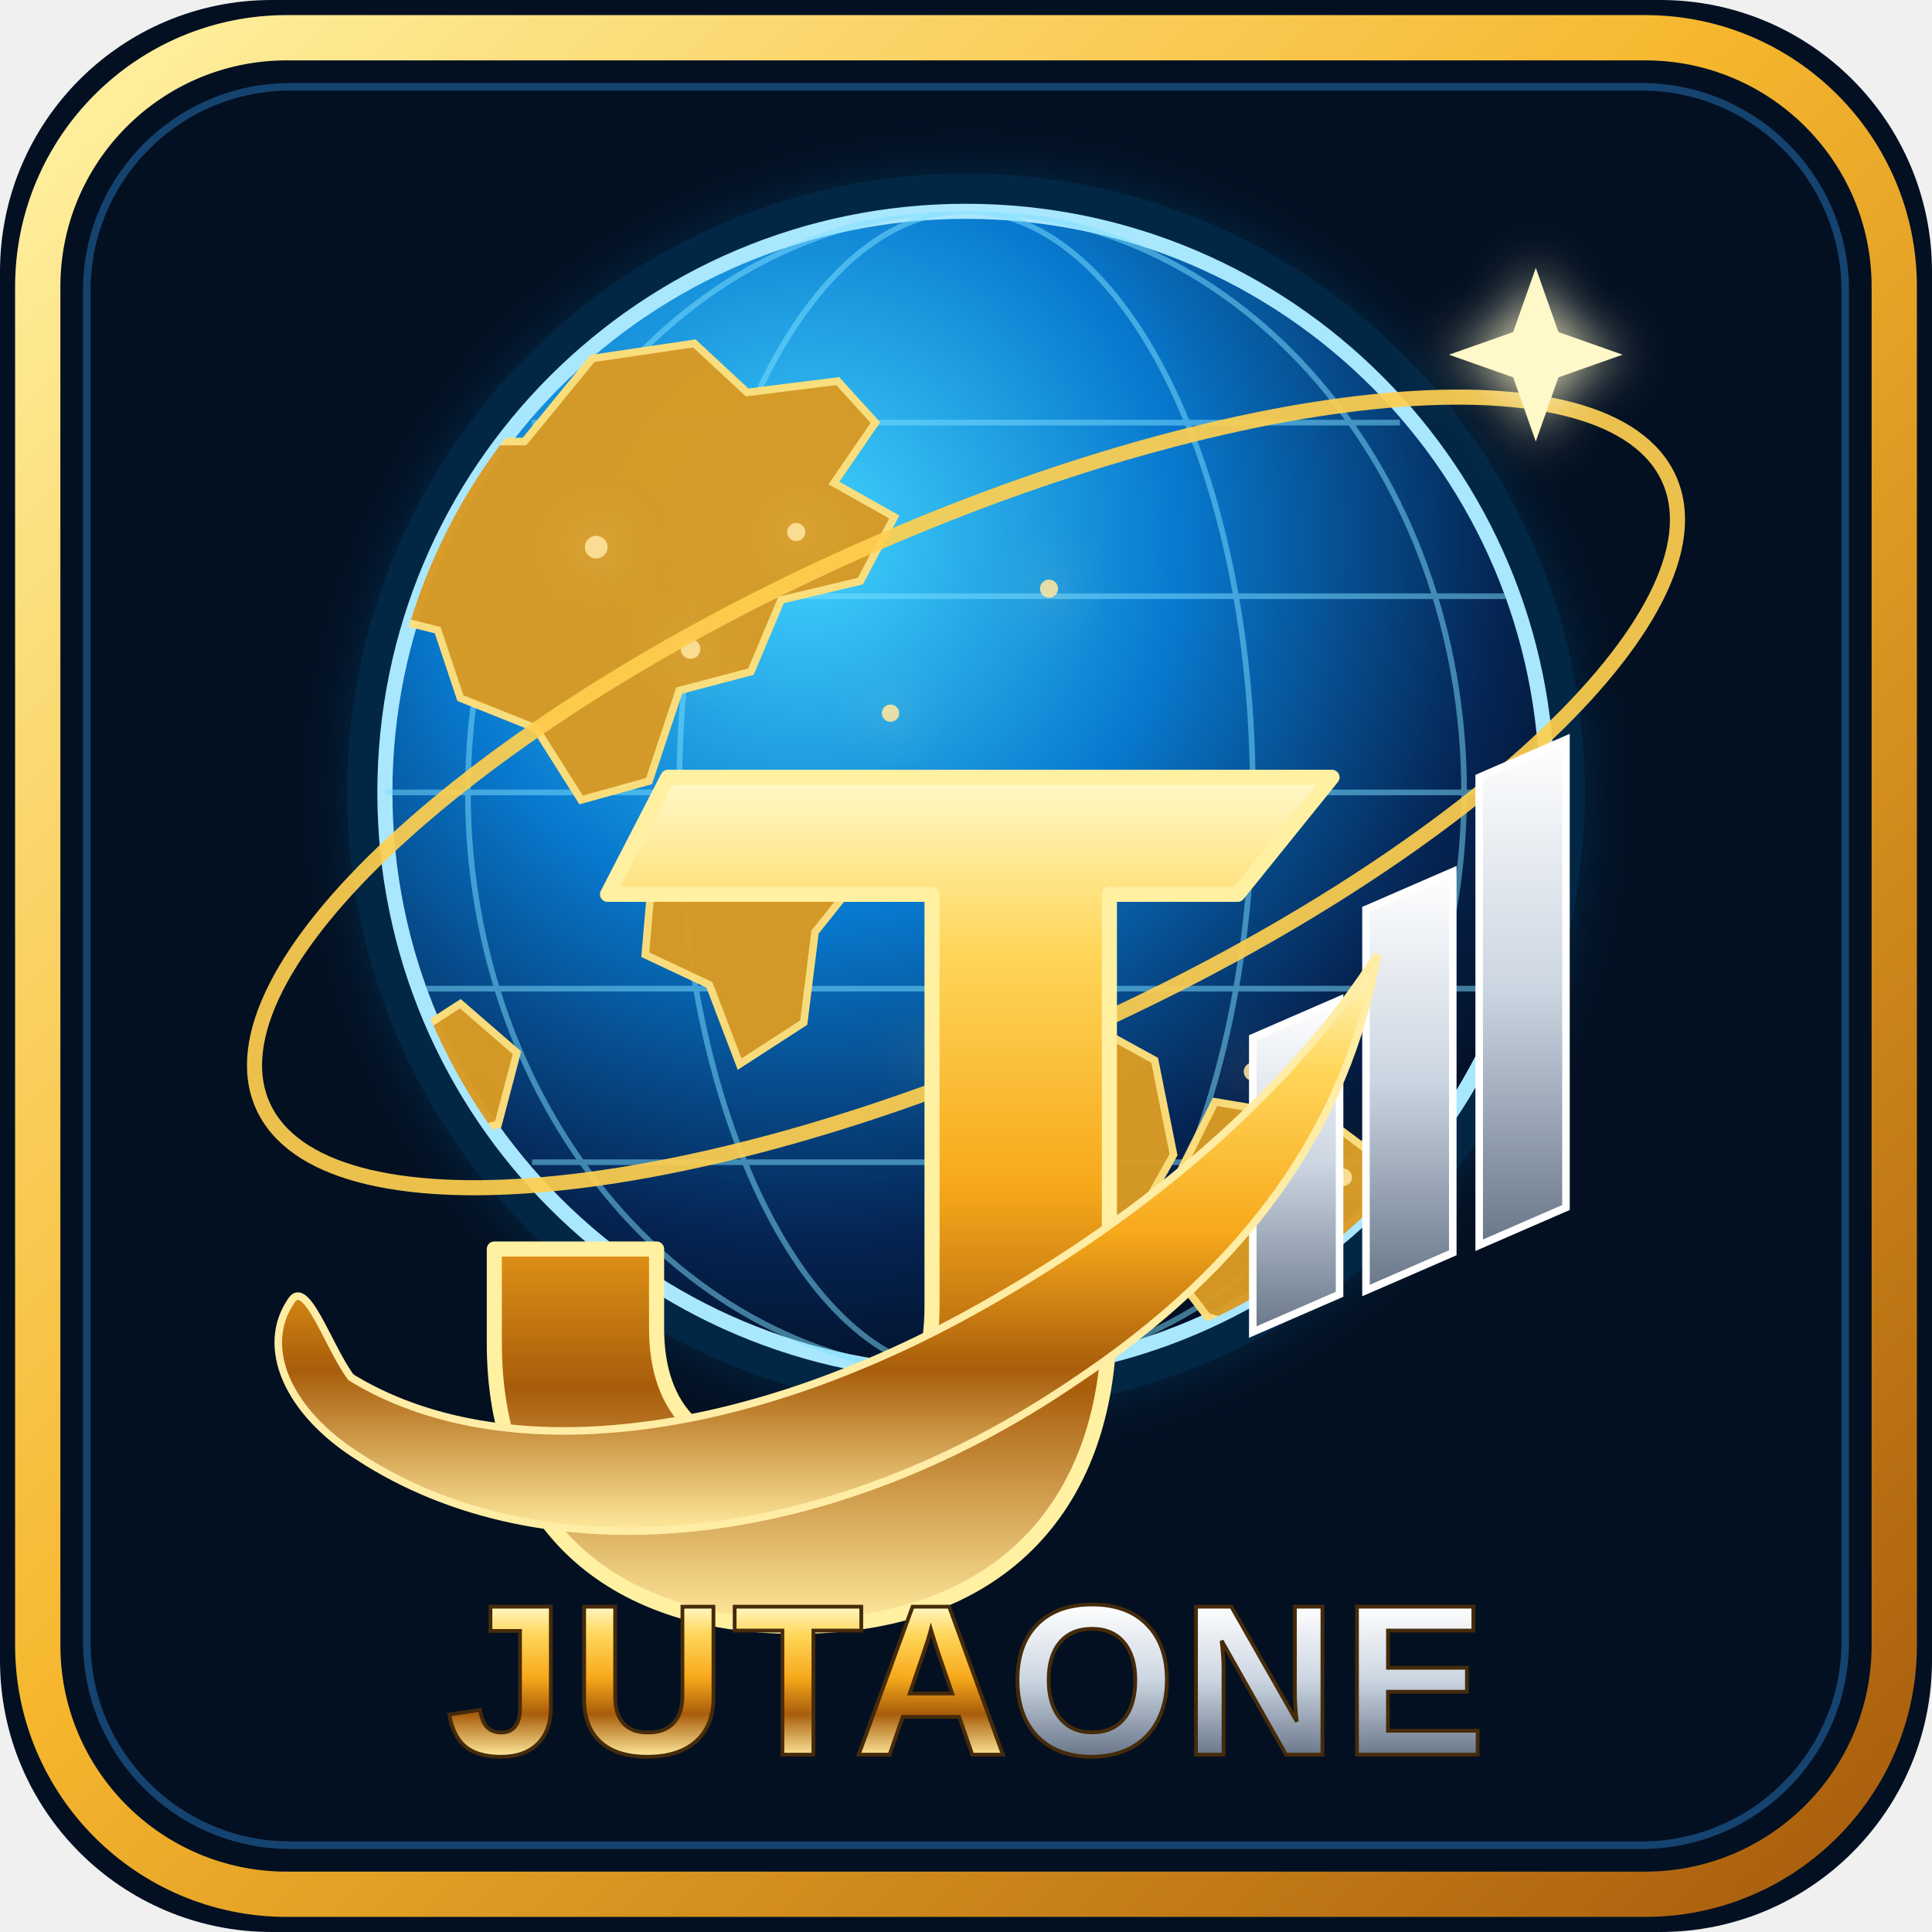
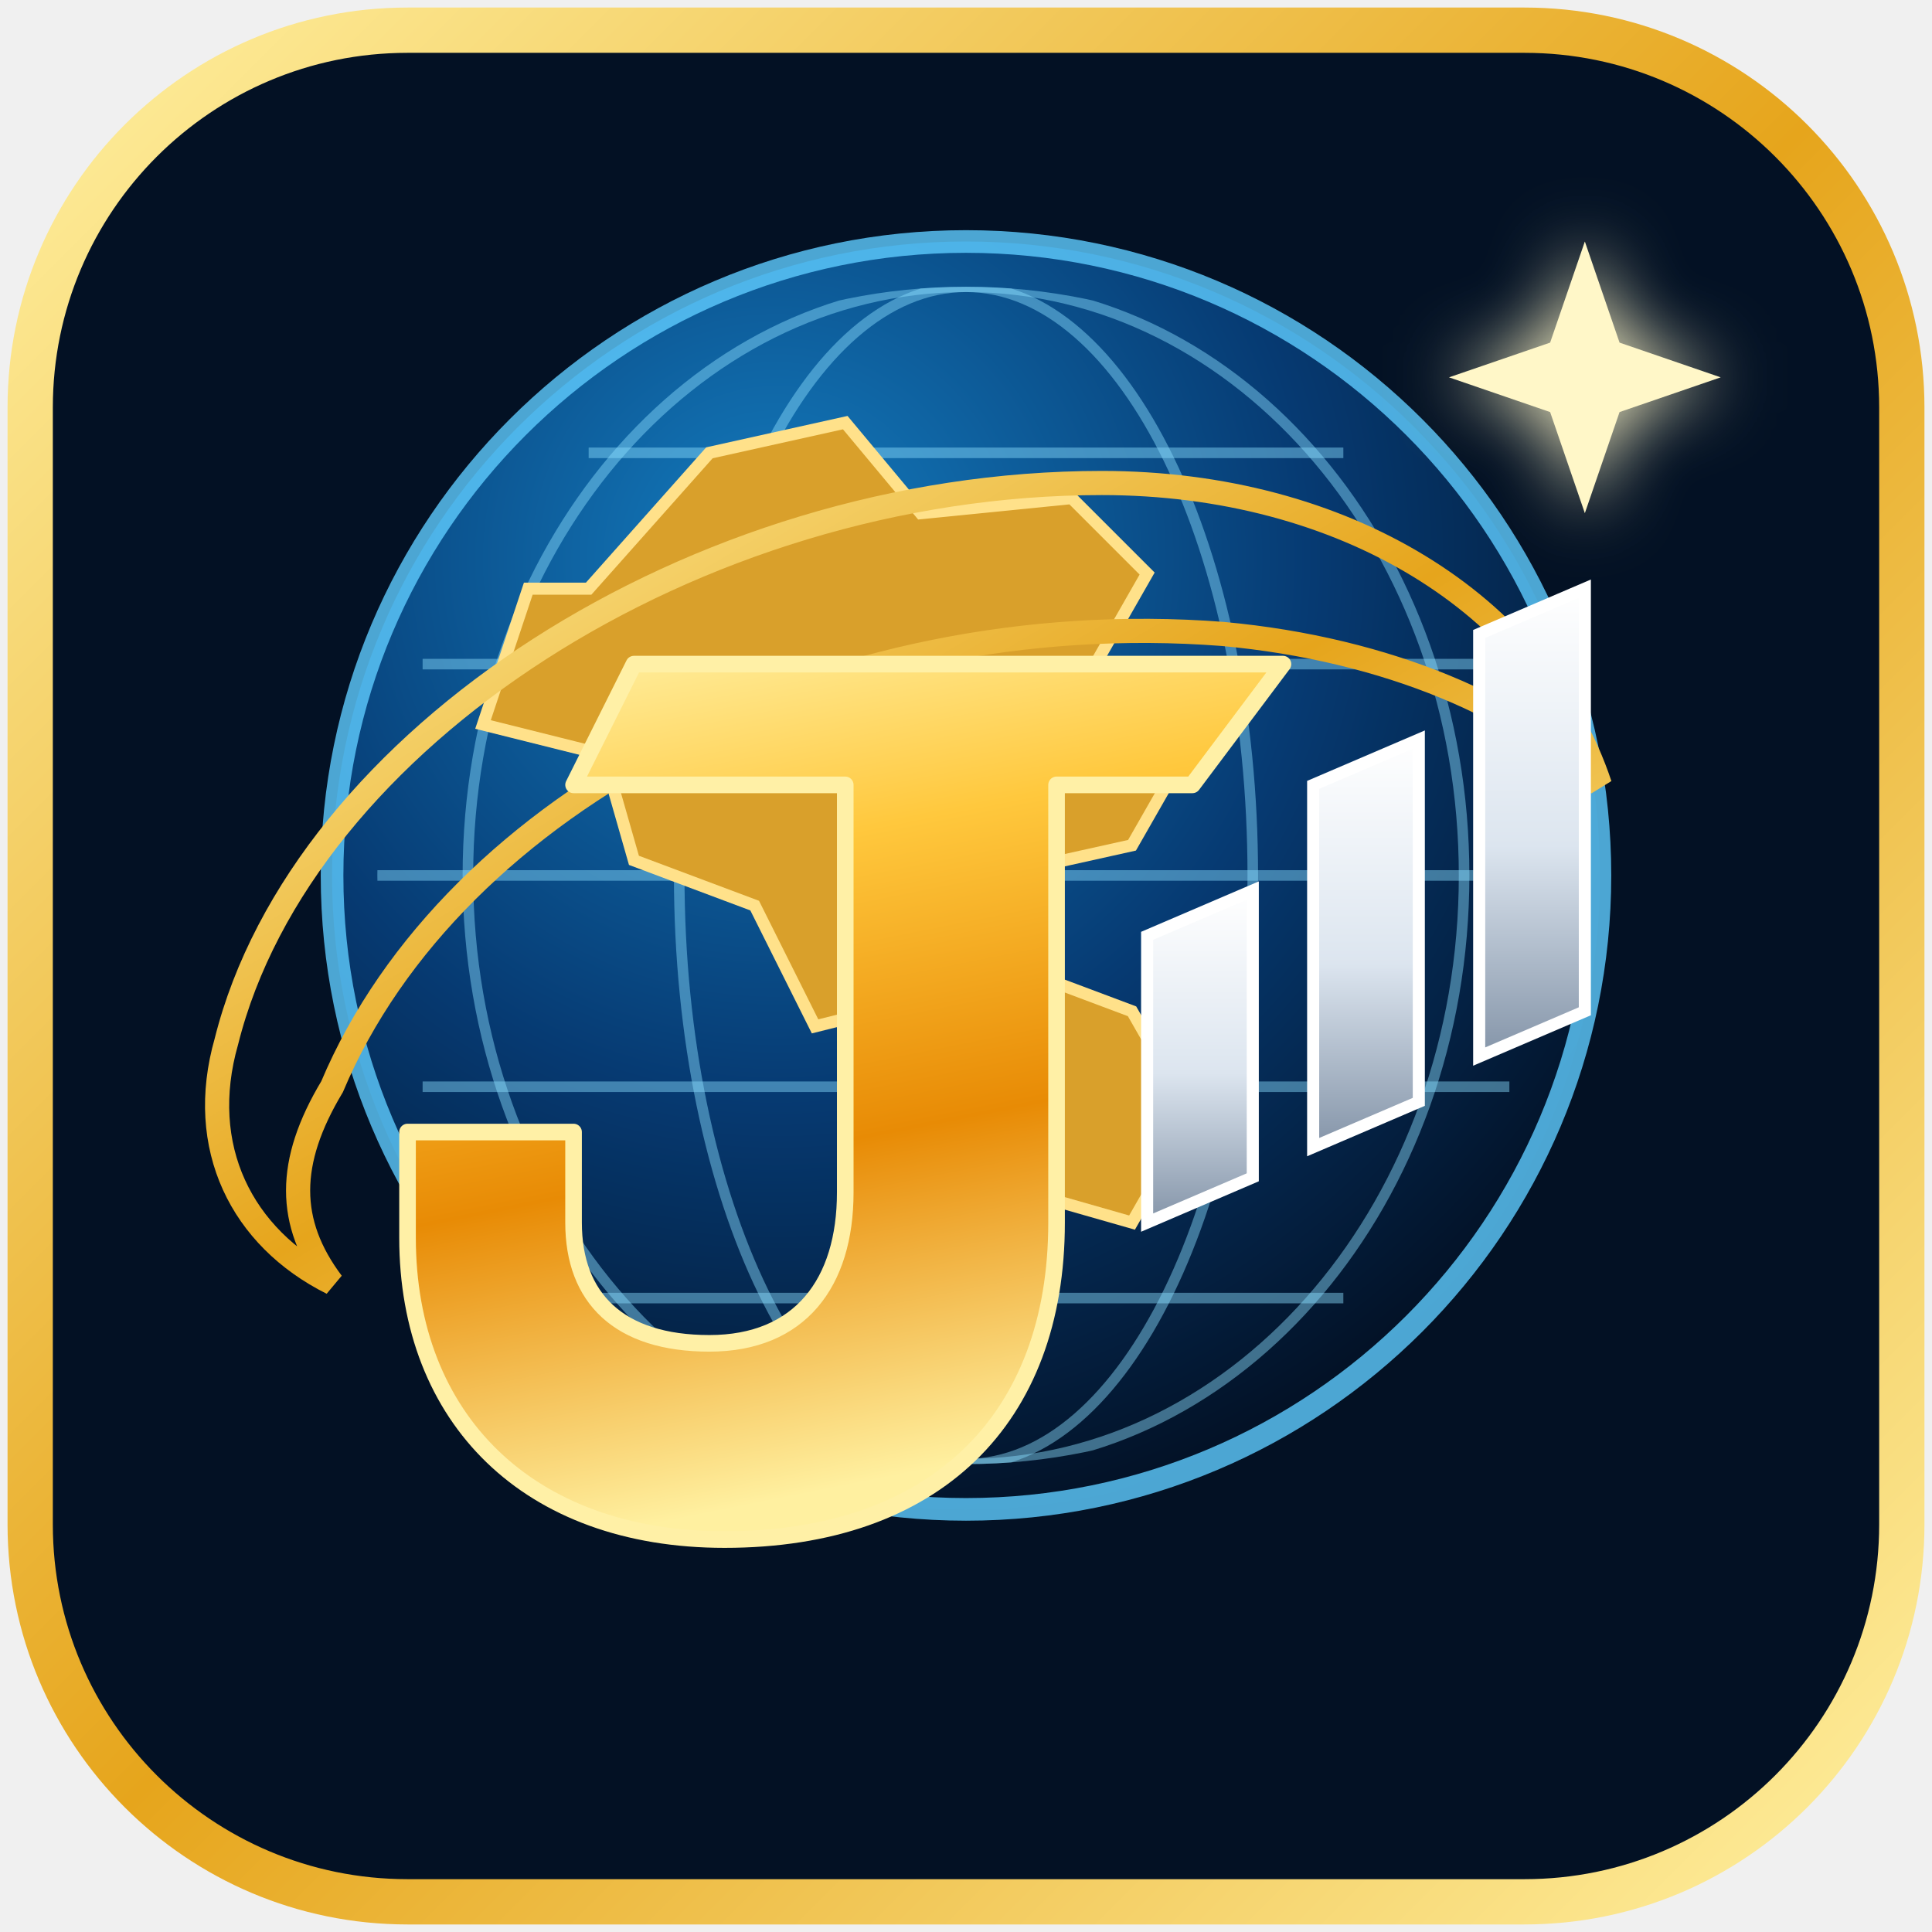
- <svg xmlns="http://www.w3.org/2000/svg" viewBox="0 0 512 512" role="img" aria-labelledby="title">
+ <svg xmlns="http://www.w3.org/2000/svg" viewBox="0 0 128 128">
  <defs>
-     <linearGradient id="gold" x1="0" y1="0" x2="0" y2="1">
-       <stop offset="0" stop-color="#fff9c9" />
-       <stop offset=".2" stop-color="#ffd65a" />
-       <stop offset=".48" stop-color="#f7a91b" />
-       <stop offset=".72" stop-color="#a85d0b" />
-       <stop offset="1" stop-color="#ffe99c" />
+     <linearGradient id="g" x1="0" y1="0" x2="0.2" y2="1">
+       <stop stop-color="#fff2a8" />
+       <stop offset=".28" stop-color="#ffc83d" />
+       <stop offset=".62" stop-color="#e88b05" />
+       <stop offset="1" stop-color="#fff0a0" />
    </linearGradient>
-     <linearGradient id="silver" x1="0" y1="0" x2="0" y2="1">
-       <stop offset="0" stop-color="#ffffff" />
-       <stop offset=".5" stop-color="#cbd5e1" />
-       <stop offset="1" stop-color="#687689" />
+     <linearGradient id="s" x1="0" y1="0" x2="0" y2="1">
+       <stop stop-color="#fff" />
+       <stop offset=".55" stop-color="#dce5ef" />
+       <stop offset="1" stop-color="#8494a8" />
    </linearGradient>
-     <radialGradient id="ocean" cx="36%" cy="28%" r="78%">
-       <stop offset="0" stop-color="#42d4ff" />
-       <stop offset=".42" stop-color="#0879ce" />
-       <stop offset=".78" stop-color="#052452" />
-       <stop offset="1" stop-color="#020b1c" />
+     <radialGradient id="b" cx="35%" cy="25%" r="85%">
+       <stop stop-color="#147dc0" />
+       <stop offset=".5" stop-color="#063a72" />
+       <stop offset="1" stop-color="#020a18" />
    </radialGradient>
    <linearGradient id="rim" x1="0" y1="0" x2="1" y2="1">
-       <stop offset="0" stop-color="#fff3a6" />
-       <stop offset=".45" stop-color="#f6b72e" />
-       <stop offset="1" stop-color="#a65b0b" />
+       <stop stop-color="#fff0a0" />
+       <stop offset=".5" stop-color="#e6a51c" />
+       <stop offset="1" stop-color="#fff0a0" />
    </linearGradient>
-     <clipPath id="globe">
-       <circle cx="256" cy="210" r="154" />
-     </clipPath>
-     <filter id="glow" x="-50%" y="-50%" width="200%" height="200%">
-       <feGaussianBlur stdDeviation="7" result="b" />
+     <filter id="glow" x="-60%" y="-60%" width="220%" height="220%">
+       <feGaussianBlur stdDeviation="2.4" result="blur" />
      <feMerge>
-         <feMergeNode in="b" />
+         <feMergeNode in="blur" />
        <feMergeNode in="SourceGraphic" />
      </feMerge>
    </filter>
+     <clipPath id="c">
+       <circle cx="64" cy="58" r="39" />
+     </clipPath>
  </defs>
-   <rect width="512" height="512" rx="72" fill="#031022" />
-   <rect x="10" y="10" width="492" height="492" rx="66" fill="none" stroke="url(#rim)" stroke-width="12" />
-   <rect x="23" y="23" width="466" height="466" rx="54" fill="none" stroke="#287cc1" stroke-opacity=".48" stroke-width="2" />
-   <circle cx="256" cy="210" r="164" fill="#058fe3" opacity=".18" filter="url(#glow)" />
-   <circle cx="256" cy="210" r="154" fill="url(#ocean)" stroke="#a9e7ff" stroke-width="4" />
-   <g clip-path="url(#globe)" fill="none" stroke="#7ddfff" stroke-width="1.5" opacity=".5">
-     <ellipse cx="256" cy="210" rx="76" ry="154" />
-     <ellipse cx="256" cy="210" rx="132" ry="154" />
-     <path d="M95 210h322M113 158h286M113 262h286M141 112h230M141 308h230" />
+   <rect x="2" y="2" width="124" height="124" rx="25" fill="#031124" stroke="url(#rim)" stroke-width="3" />
+   <circle cx="64" cy="58" r="42" fill="url(#b)" stroke="#5ecbff" stroke-opacity=".8" stroke-width="1.5" />
+   <g clip-path="url(#c)" fill="none" stroke="#8bdfff" stroke-opacity=".45" stroke-width=".7">
+     <ellipse cx="64" cy="58" rx="19" ry="39" />
+     <ellipse cx="64" cy="58" rx="33" ry="39" />
+     <path d="M23 58h82M28 44h72M28 72h72M39 30h50M39 86h50" />
  </g>
-   <g clip-path="url(#globe)" fill="#d99a24" stroke="#ffdf7a" stroke-width="2" opacity=".97">
-     <path d="M139 117l18-22 27-4 14 13 24-3 10 11-11 16 16 9-9 17-21 5-8 19-19 5-8 24-18 5-12-19-20-8-6-18-20-5 8-24 24-21z" />
-     <path d="M201 207l19 5 8 20-12 15-3 24-17 11-8-21-17-8 2-23 17-9z" />
-     <path d="M255 239l24 9 10 19-10 16-14-5-15-17z" />
-     <path d="M286 270l20 11 5 25-14 25-16-4-10-23z" />
-     <path d="M322 292l30 5 24 18-4 25-23 17-29-8-16-21z" />
-     <path d="M108 275l14-9 15 13-5 19-17 4z" />
+   <g clip-path="url(#c)" fill="#d9a02b" stroke="#ffe18a" stroke-width=".8">
+     <path d="M39 39l8-9 9-2 5 6 10-1 5 5-4 7 7 4-4 7-9 2-4 8-8 2-4-8-8-3-2-7-8-2 3-9z" />
+     <path d="M67 64l8 3 4 7-4 7-7-2-4-7z" />
  </g>
-   <g clip-path="url(#globe)" fill="#ffe6a0" opacity=".88" filter="url(#glow)">
-     <circle cx="158" cy="145" r="3" />
-     <circle cx="183" cy="172" r="2.6" />
-     <circle cx="211" cy="141" r="2.4" />
-     <circle cx="236" cy="189" r="2.3" />
-     <circle cx="278" cy="156" r="2.4" />
-     <circle cx="297" cy="224" r="2.5" />
-     <circle cx="248" cy="280" r="2.3" />
-     <circle cx="332" cy="284" r="2.4" />
-     <circle cx="356" cy="312" r="2.3" />
+   <path d="M22 72c8-19 33-32 59-30 11 1 20 5 25 10-4-12-17-20-33-20-27 0-53 17-58 37-2 7 1 13 7 16-3-4-3-8 0-13z" fill="none" stroke="url(#rim)" stroke-width="1.6" />
+   <path d="M42 44h43l-6 8H70v29c0 13-8 21-22 21-13 0-21-8-21-20v-7h11v6c0 5 3 8 9 8s9-4 9-10V52H38z" fill="url(#g)" stroke="#fff0a6" stroke-width="1.1" stroke-linejoin="round" />
+   <g fill="url(#s)" stroke="#fff" stroke-width=".8">
+     <path d="M76 62l7-3v19l-7 3z" />
+     <path d="M87 52l7-3v24l-7 3z" />
+     <path d="M98 42l7-3v28l-7 3z" />
  </g>
-   <g fill="none" stroke="#ffcf4f" stroke-width="4" opacity=".92">
-     <ellipse cx="256" cy="210" rx="204" ry="70" transform="rotate(-24 256 210)" />
-   </g>
-   <g transform="translate(0 0)">
-     <path d="M177 206h176l-25 31h-34v112c0 52-31 82-83 82-50 0-80-28-80-75v-25h43v21c0 22 12 34 36 34 25 0 37-15 37-40V237h-86z" fill="url(#gold)" stroke="#fff0a2" stroke-width="4" stroke-linejoin="round" />
-     <g fill="url(#silver)" stroke="#fff" stroke-width="2">
-       <path d="M332 275l23-10v78l-23 10z" />
-       <path d="M362 241l23-10v101l-23 10z" />
-       <path d="M392 206l23-10v124l-23 10z" />
-     </g>
-     <path d="M93 365c39 24 104 18 171-21 45-26 80-58 101-91-8 46-35 83-80 113-66 45-141 52-190 20-19-12-26-29-18-41 4-7 10 12 16 20z" fill="url(#gold)" stroke="#ffeda5" stroke-width="2" />
-   </g>
-   <path d="M407 71l6 17 17 6-17 6-6 17-6-17-17-6 17-6z" fill="#fff8c8" filter="url(#glow)" />
-   <text x="256" y="465" text-anchor="middle" font-family="Arial,Helvetica,sans-serif" font-size="57" font-weight="900" letter-spacing="1.5" fill="url(#gold)" stroke="#452b0a" stroke-width="1">JUTA<tspan fill="url(#silver)">ONE</tspan>
-   </text>
+   <path d="M105 16l2.3 6.7L114 25l-6.7 2.3L105 34l-2.3-6.7L96 25l6.7-2.3z" fill="#fff7c8" filter="url(#glow)" />
</svg>
